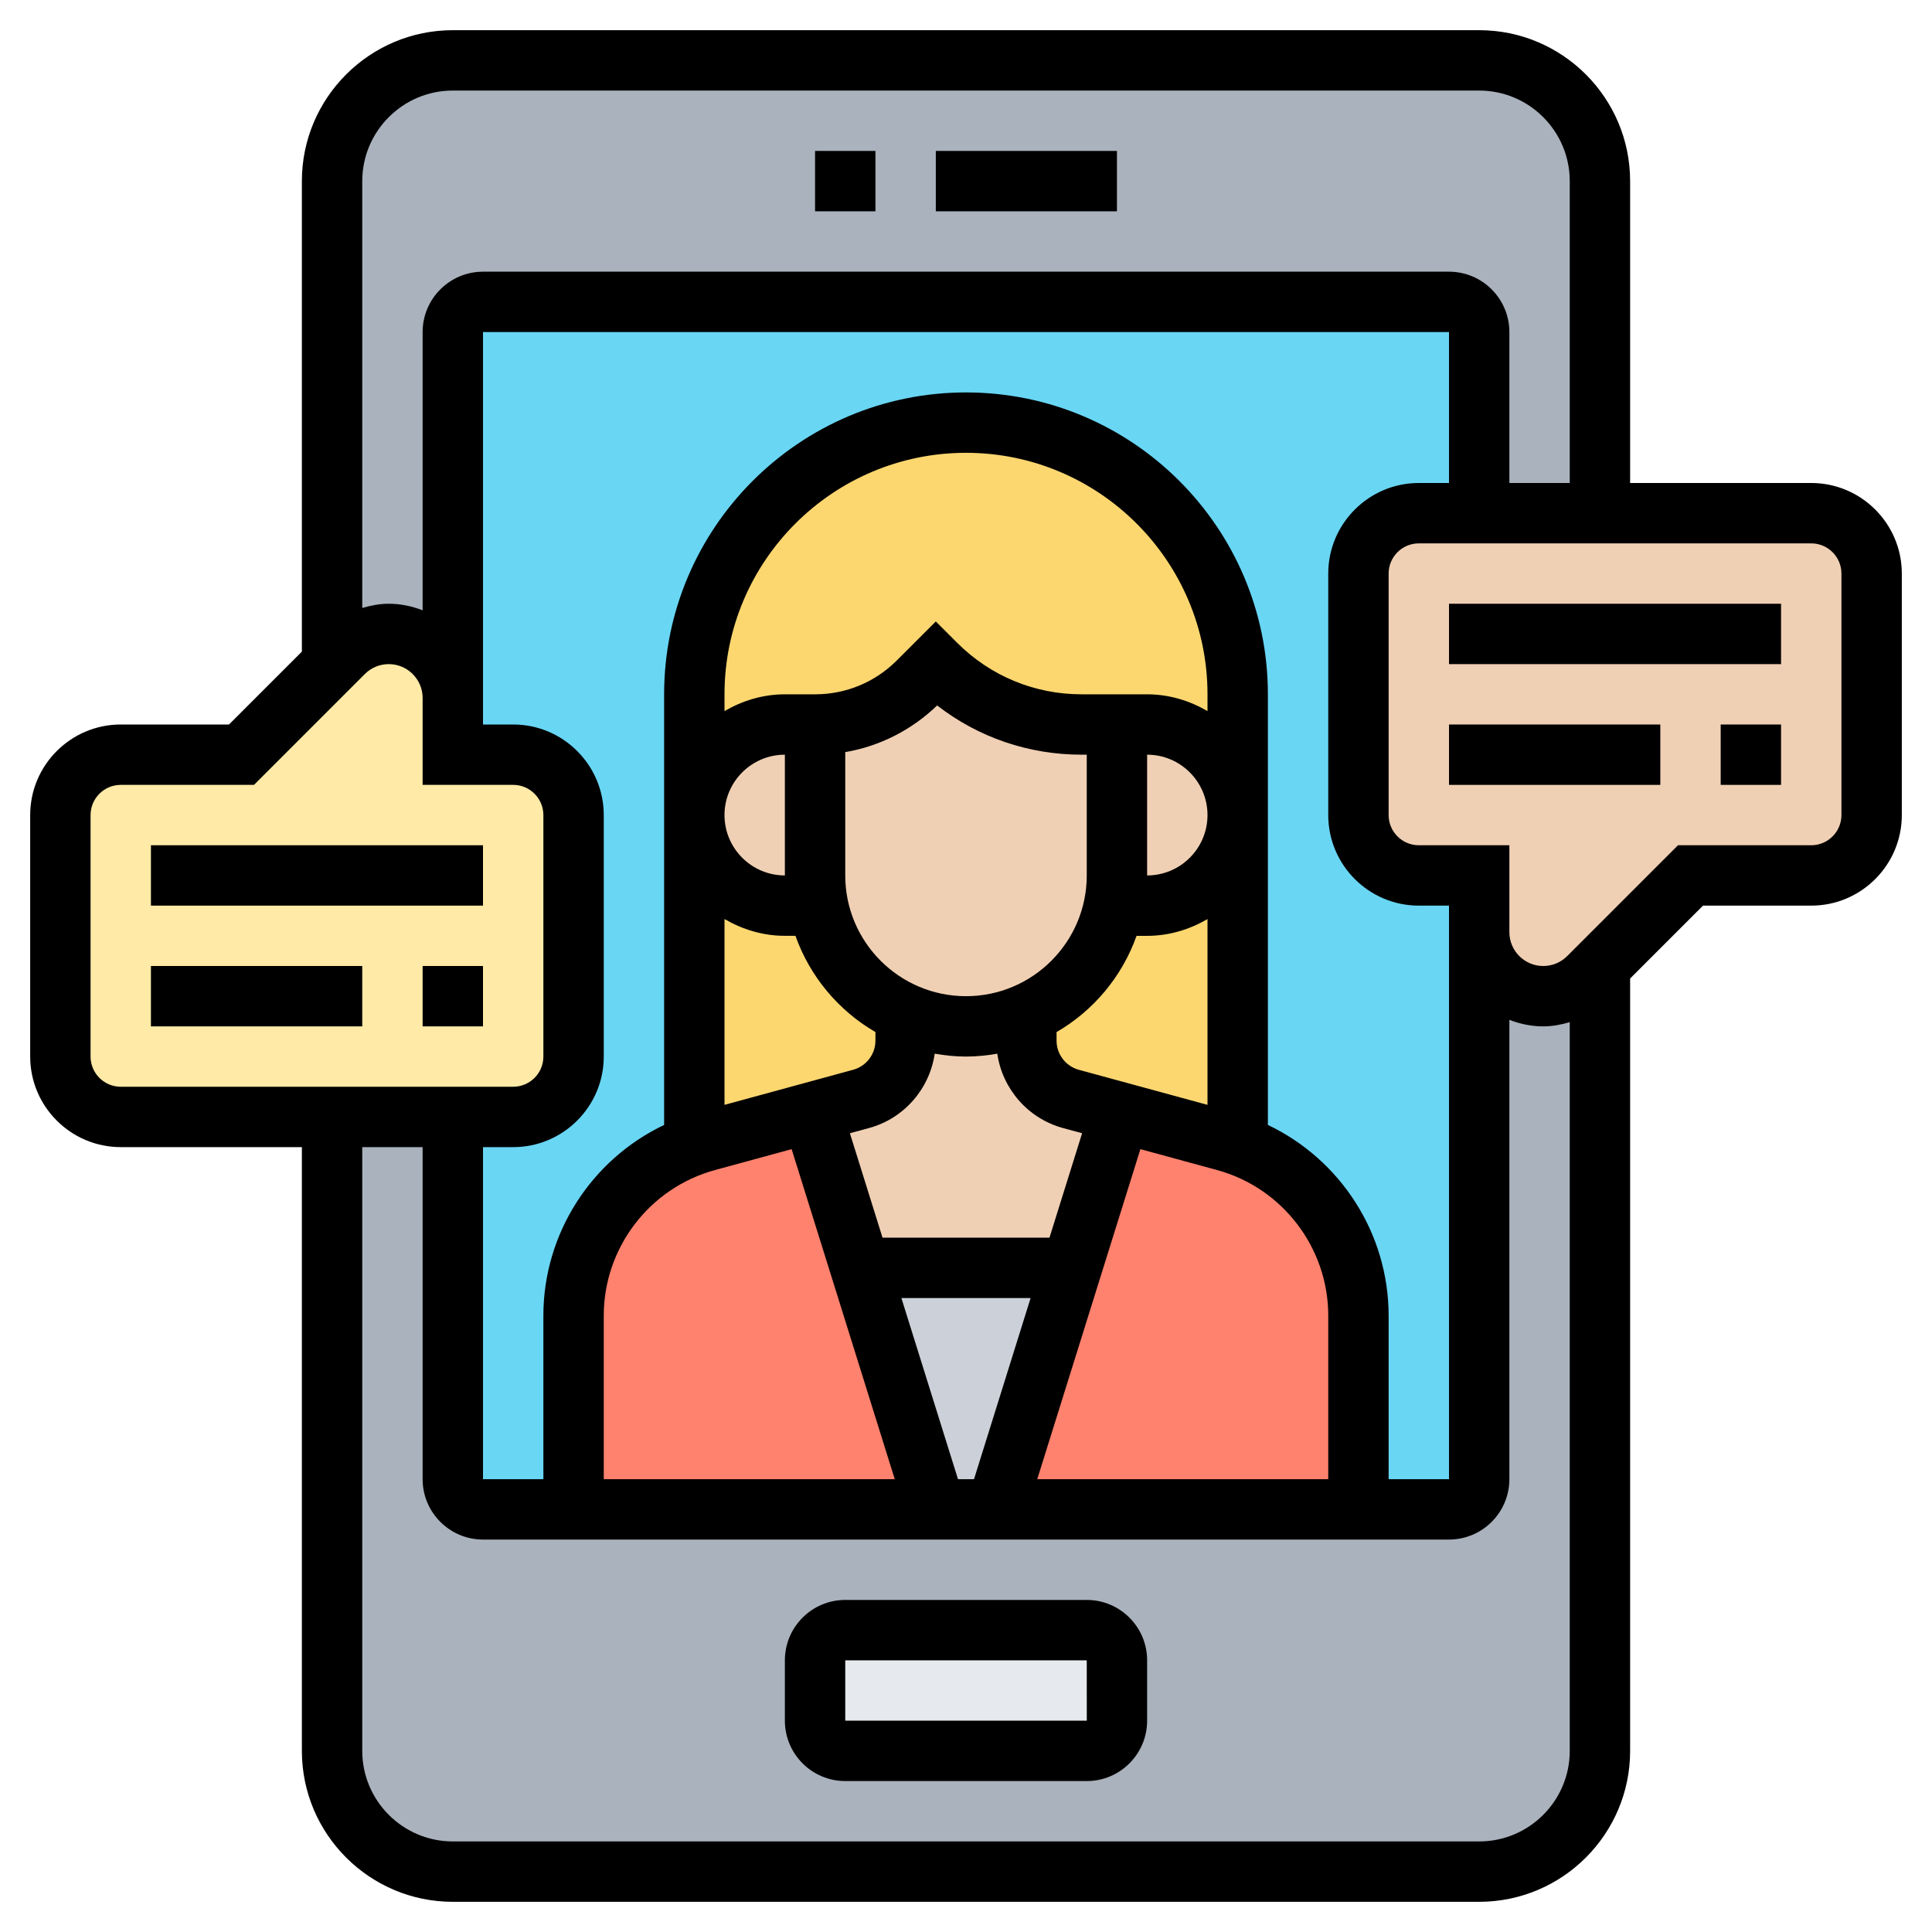
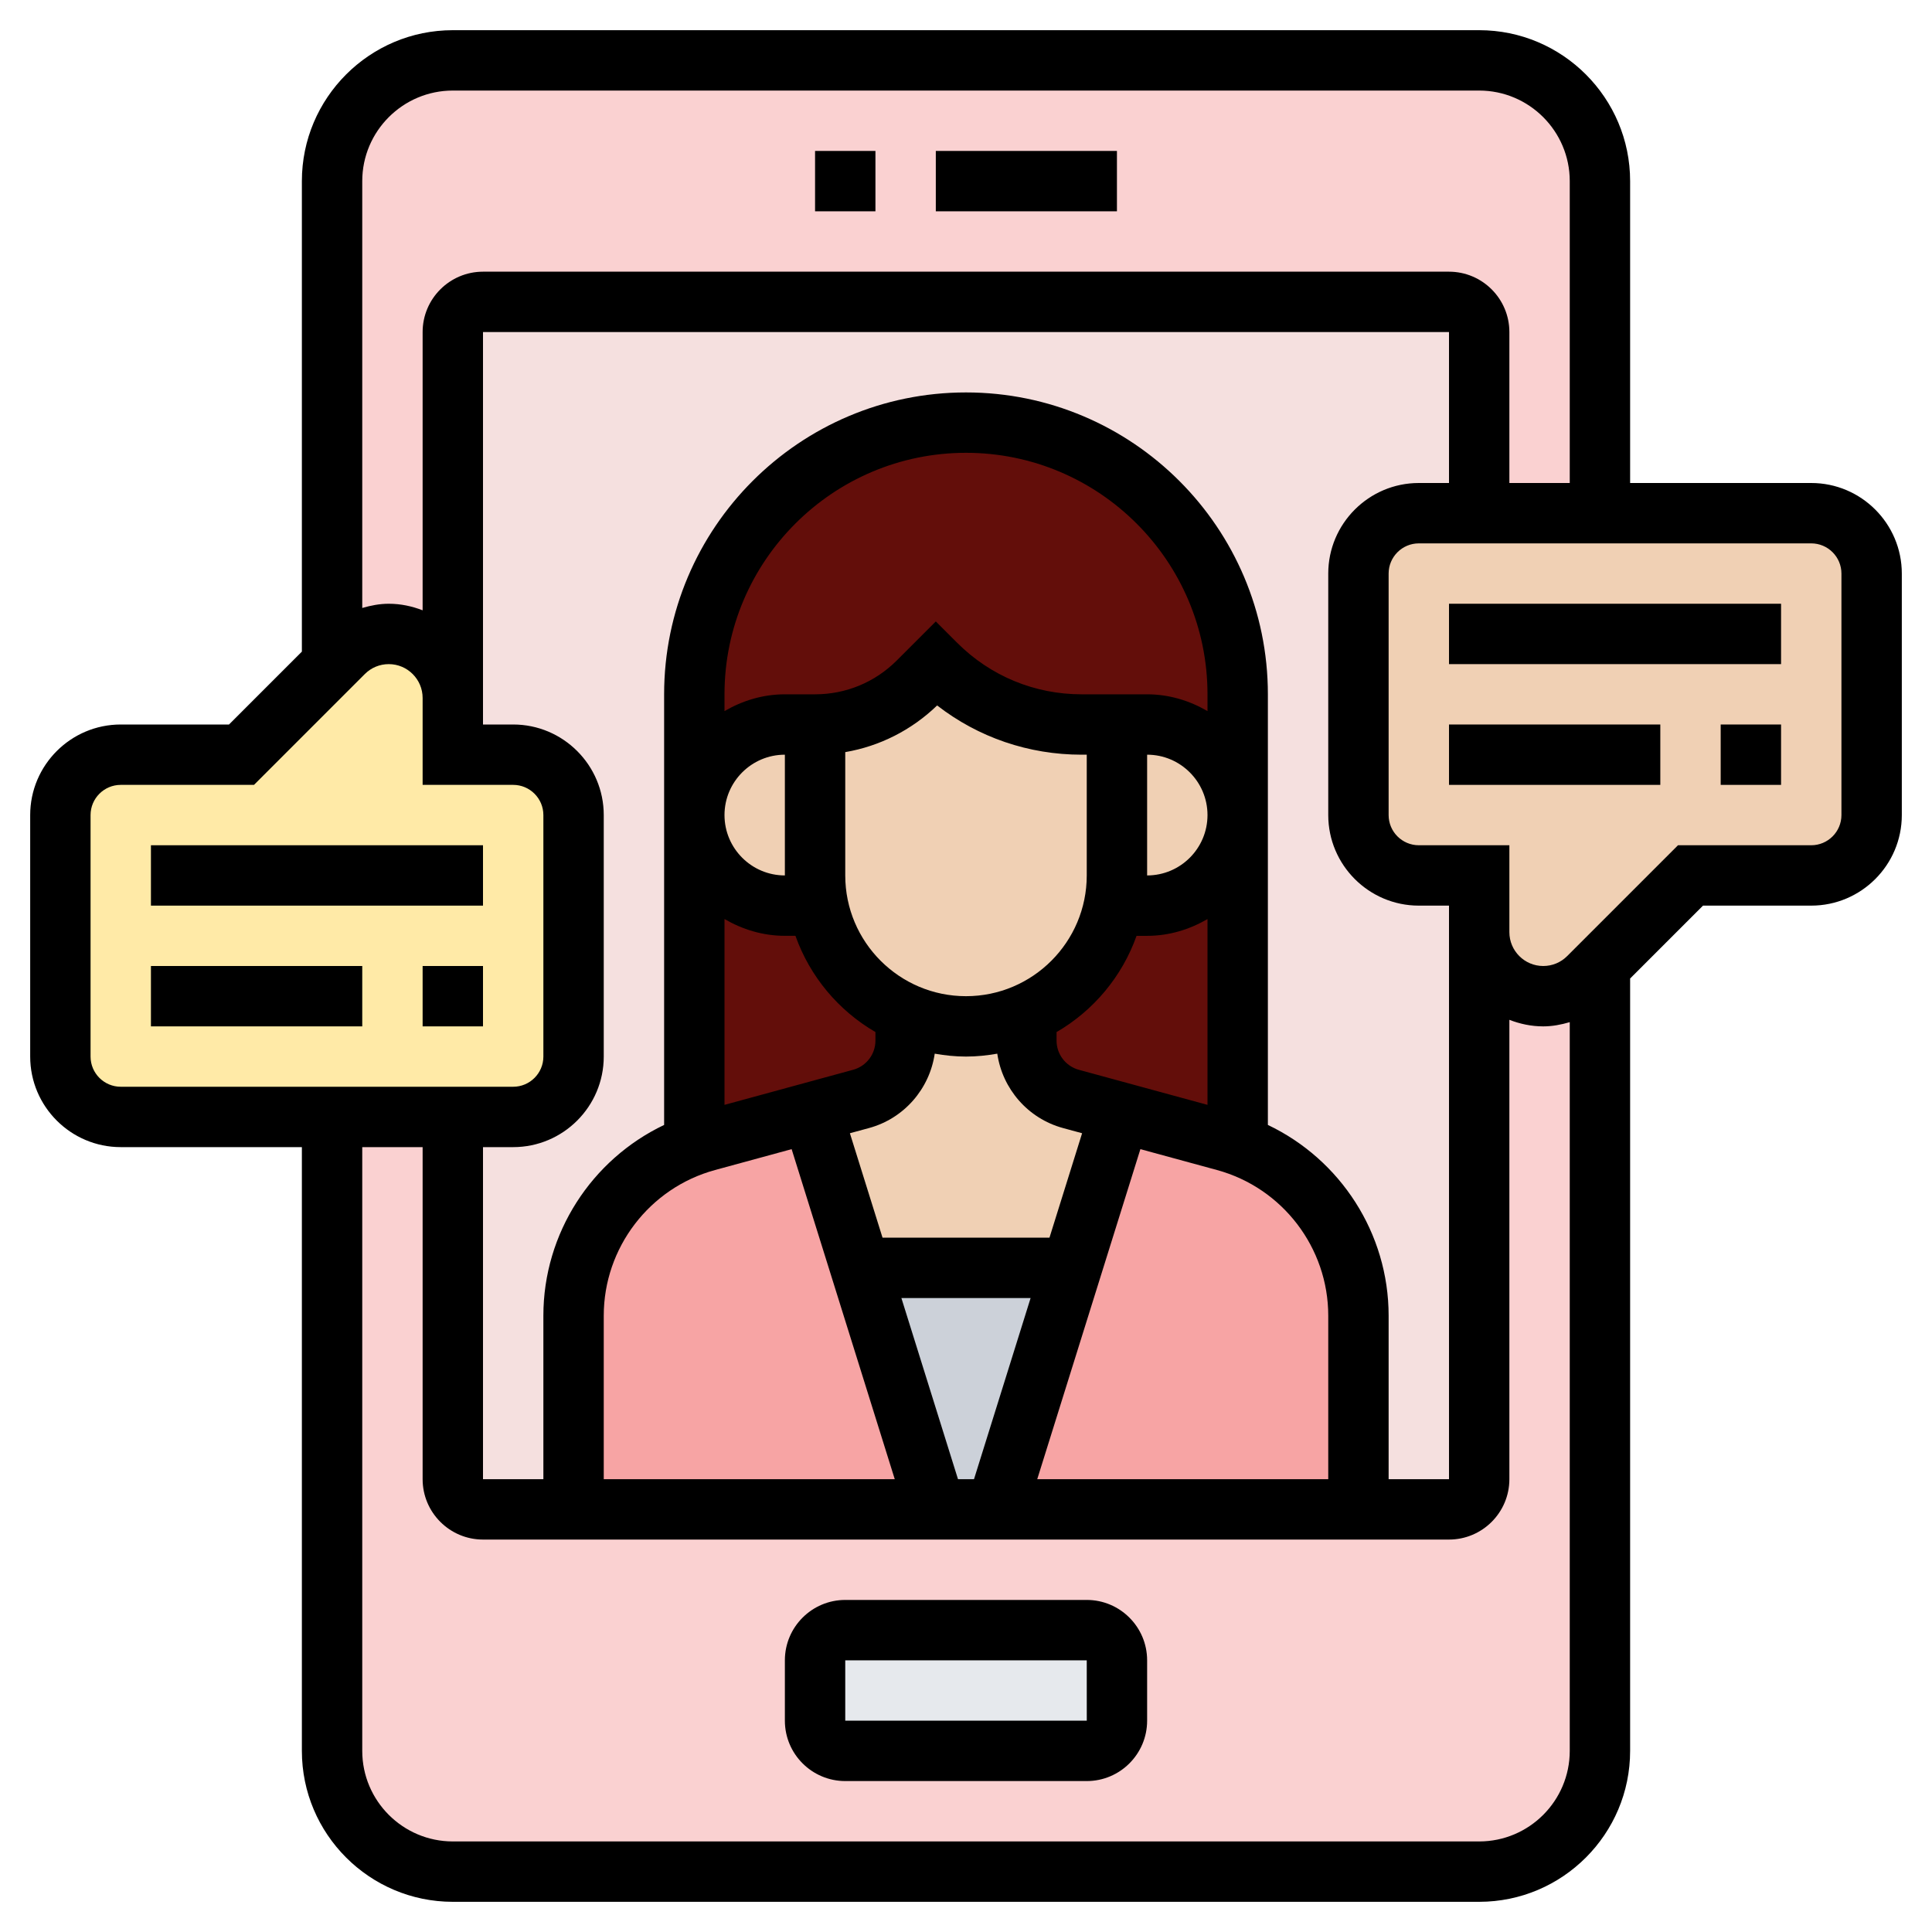
<svg xmlns="http://www.w3.org/2000/svg" id="Layer_5" enable-background="new 0 0 64 64" height="512" viewBox="0 0 64 64" width="512">
  <g>
    <g>
      <g>
-         <path d="m48 50h-32c-.552 0-1-.448-1-1v-38c0-.552.448-1 1-1h32c.552 0 1 .448 1 1v38c0 .552-.448 1-1 1z" fill="#69d6f4" />
+         <path d="m48 50h-32c-.552 0-1-.448-1-1v-38c0-.552.448-1 1-1h32c.552 0 1 .448 1 1v38c0 .552-.448 1-1 1z" fill="#f5e0df" />
      </g>
      <g>
-         <path d="m15 11v12.12c0-1.17-.95-2.12-2.12-2.12-.56 0-1.1.22-1.5.62l-.38.38v-16c0-2.21 1.79-4 4-4h34c2.21 0 4 1.79 4 4v11h-4v-6c0-.55-.45-1-1-1h-32c-.55 0-1 .45-1 1z" fill="#aab2bd" />
+         <path d="m15 11v12.12c0-1.17-.95-2.12-2.12-2.12-.56 0-1.1.22-1.5.62l-.38.38v-16c0-2.21 1.79-4 4-4h34c2.21 0 4 1.79 4 4v11h-4v-6c0-.55-.45-1-1-1h-32c-.55 0-1 .45-1 1z" fill="#fad1d1" />
      </g>
      <g>
-         <path d="m33 50h12 3c.55 0 1-.45 1-1v-18.12c0 1.17.95 2.12 2.12 2.12.56 0 1.1-.22 1.5-.62l.38-.38v26c0 2.21-1.79 4-4 4h-34c-2.21 0-4-1.79-4-4v-21h4v12c0 .55.45 1 1 1h3 12z" fill="#aab2bd" />
+         <path d="m33 50h12 3c.55 0 1-.45 1-1v-18.12c0 1.17.95 2.12 2.12 2.12.56 0 1.1-.22 1.5-.62l.38-.38v26c0 2.21-1.79 4-4 4h-34c-2.21 0-4-1.79-4-4v-21h4v12c0 .55.45 1 1 1h3 12z" fill="#fad1d1" />
      </g>
      <g>
        <path d="m37 55v2c0 .55-.45 1-1 1h-8c-.55 0-1-.45-1-1v-2c0-.55.45-1 1-1h8c.55 0 1 .45 1 1z" fill="#e6e9ed" />
      </g>
      <g>
-         <path d="m23 37.92c.14-.05.28-.09.42-.13l3.47-.94 1.61 5.15 2.5 8h-12v-6.42c0-2.55 1.62-4.81 4-5.66z" fill="#ff826e" />
+         <path d="m23 37.92c.14-.05.28-.09.42-.13l3.47-.94 1.61 5.15 2.5 8h-12v-6.42c0-2.55 1.62-4.81 4-5.66z" fill="#f7a4a4" />
      </g>
      <g>
-         <path d="m41 37.92c2.38.85 4 3.11 4 5.66v6.42h-12l2.5-8 1.61-5.15 3.47.94c.14.04.28.08.42.13z" fill="#ff826e" />
+         <path d="m41 37.92c2.38.85 4 3.11 4 5.66v6.42h-12l2.5-8 1.61-5.15 3.47.94c.14.04.28.08.42.13z" fill="#f7a4a4" />
      </g>
      <g>
        <path d="m35.5 42-2.5 8h-2l-2.5-8z" fill="#ccd1d9" />
      </g>
      <g>
-         <path d="m26 30h1.1c.33 1.61 1.43 2.94 2.9 3.58v.01.88c0 .9-.6 1.69-1.47 1.93l-1.64.45-3.47.94c-.14.04-.28.08-.42.13v-10.92c0 1.66 1.34 3 3 3z" fill="#fcd770" />
+         <path d="m26 30h1.1c.33 1.61 1.43 2.94 2.9 3.58v.01.88c0 .9-.6 1.69-1.47 1.93l-1.64.45-3.47.94c-.14.04-.28.08-.42.13v-10.92c0 1.66 1.34 3 3 3z" fill="#630e0a" />
      </g>
      <g>
-         <path d="m41 27v10.92c-.14-.05-.28-.09-.42-.13l-3.47-.94-1.64-.45c-.87-.24-1.47-1.03-1.47-1.93v-.88-.01c.58-.25 1.1-.6 1.54-1.04.68-.68 1.16-1.56 1.36-2.54h1.1c1.66 0 3-1.34 3-3z" fill="#fcd770" />
+         <path d="m41 27v10.92c-.14-.05-.28-.09-.42-.13l-3.47-.94-1.64-.45c-.87-.24-1.47-1.03-1.47-1.93v-.88-.01c.58-.25 1.1-.6 1.54-1.04.68-.68 1.16-1.56 1.36-2.54h1.1c1.66 0 3-1.34 3-3z" fill="#630e0a" />
      </g>
      <g>
-         <path d="m41 23v4c0-1.66-1.34-3-3-3h-1-1.17c-1.81 0-3.55-.72-4.83-2l-.59.59c-.9.9-2.13 1.41-3.41 1.41h-1c-1.66 0-3 1.34-3 3v-4c0-4.97 4.03-9 9-9 2.48 0 4.74 1.01 6.36 2.64 1.63 1.62 2.64 3.88 2.64 6.36z" fill="#fcd770" />
+         <path d="m41 23v4c0-1.66-1.34-3-3-3h-1-1.17c-1.81 0-3.55-.72-4.83-2l-.59.59c-.9.9-2.13 1.41-3.41 1.41h-1c-1.66 0-3 1.34-3 3v-4c0-4.97 4.03-9 9-9 2.48 0 4.74 1.01 6.36 2.64 1.63 1.62 2.64 3.88 2.64 6.36z" fill="#630e0a" />
      </g>
      <g>
        <path d="m35.47 36.4 1.64.45-1.61 5.15h-7l-1.61-5.15 1.64-.45c.87-.24 1.47-1.03 1.47-1.93v-.88c.61.26 1.29.41 2 .41s1.39-.15 2-.41v.88c0 .9.6 1.69 1.47 1.93z" fill="#f0d0b4" />
      </g>
      <g>
        <path d="m38 24c1.66 0 3 1.34 3 3s-1.34 3-3 3h-1.1c.07-.32.1-.66.1-1v-5z" fill="#f0d0b4" />
      </g>
      <g>
        <path d="m37 24v5c0 .34-.03.68-.1 1-.2.98-.68 1.86-1.36 2.54-.44.44-.96.79-1.54 1.04v.01c-.61.26-1.29.41-2 .41s-1.39-.15-2-.41v-.01c-1.47-.64-2.57-1.97-2.9-3.58-.07-.32-.1-.66-.1-1v-5c1.28 0 2.51-.51 3.41-1.41l.59-.59c1.28 1.28 3.02 2 4.83 2z" fill="#f0d0b4" />
      </g>
      <g>
        <path d="m27 24v5c0 .34.03.68.1 1h-1.1c-1.66 0-3-1.34-3-3s1.34-3 3-3z" fill="#f0d0b4" />
      </g>
      <g>
        <path d="m19 27v8c0 1.1-.9 2-2 2h-2-4-7c-1.1 0-2-.9-2-2v-8c0-1.1.9-2 2-2h4l3-3 .38-.38c.4-.4.94-.62 1.5-.62 1.17 0 2.12.95 2.12 2.12v1.88h2c1.1 0 2 .9 2 2z" fill="#ffeaa7" />
      </g>
      <g>
        <path d="m62 19v8c0 1.1-.9 2-2 2h-4l-3 3-.38.38c-.4.4-.94.62-1.5.62-1.17 0-2.12-.95-2.12-2.12v-1.88h-2c-1.1 0-2-.9-2-2v-8c0-1.1.9-2 2-2h2 4 7c1.1 0 2 .9 2 2z" fill="#f0d0b4" />
      </g>
    </g>
    <g>
      <path d="m36 53h-8c-1.103 0-2 .897-2 2v2c0 1.103.897 2 2 2h8c1.103 0 2-.897 2-2v-2c0-1.103-.897-2-2-2zm-8 4v-2h8l.001 2z" />
      <path d="m27 5h2v2h-2z" />
      <path d="m31 5h6v2h-6z" />
      <path d="m60 16h-6v-10c0-2.757-2.243-5-5-5h-34c-2.757 0-5 2.243-5 5v15.586l-2.414 2.414h-3.586c-1.654 0-3 1.346-3 3v8c0 1.654 1.346 3 3 3h6v20c0 2.757 2.243 5 5 5h34c2.757 0 5-2.243 5-5v-25.586l2.414-2.414h3.586c1.654 0 3-1.346 3-3v-8c0-1.654-1.346-3-3-3zm-45-13h34c1.654 0 3 1.346 3 3v10h-2v-5c0-1.103-.897-2-2-2h-32c-1.103 0-2 .897-2 2v9.217c-.349-.135-.725-.217-1.121-.217-.304 0-.596.057-.879.14v-14.14c0-1.654 1.346-3 3-3zm32 27h1v.879 18.121h-2v-5.417c0-2.729-1.597-5.175-4-6.318v-14.265c0-5.514-4.486-10-10-10s-10 4.486-10 10v14.265c-2.403 1.144-4 3.589-4 6.318v5.417h-2v-11h1c1.654 0 3-1.346 3-3v-8c0-1.654-1.346-3-3-3h-1v-.879-12.121h32v5h-1c-1.654 0-3 1.346-3 3v8c0 1.654 1.346 3 3 3zm-12.235 11h-5.53l-1.081-3.46.636-.173c1.16-.317 2.004-1.298 2.174-2.463.337.059.682.096 1.036.096s.699-.037 1.036-.096c.17 1.165 1.014 2.146 2.174 2.463l.636.173zm-8.765-12c-1.103 0-2-.897-2-2s.897-2 2-2zm0 2h.35c.48 1.351 1.427 2.478 2.65 3.188v.284c0 .45-.303.847-.737.965l-4.263 1.163v-6.156c.591.344 1.268.556 2 .556zm6 2c-2.206 0-4-1.794-4-4v-4.085c1.142-.196 2.195-.728 3.044-1.546 1.364 1.058 3.031 1.631 4.785 1.631h.171v4c0 2.206-1.794 4-4 4zm3.737 2.438c-.434-.119-.737-.515-.737-.965v-.284c1.223-.71 2.17-1.838 2.65-3.188h.35c.732 0 1.409-.212 2-.556v6.155zm2.263-10.438c1.103 0 2 .897 2 2s-.897 2-2 2zm2-1.444c-.591-.344-1.268-.556-2-.556h-1-1.171c-1.557 0-3.021-.606-4.122-1.707l-.707-.707-1.293 1.293c-.723.723-1.685 1.121-2.707 1.121h-1c-.732 0-1.409.212-2 .556v-.556c0-4.411 3.589-8 8-8s8 3.589 8 8zm-16.315 15.203 2.539-.692 3.416 10.933h-9.64v-5.417c0-2.249 1.515-4.232 3.685-4.824zm8.05 10.241-1.875-6h4.28l-1.875 6zm6.042-10.933 2.539.692c2.169.592 3.684 2.575 3.684 4.824v5.417h-9.64zm-34.777-3.067v-8c0-.552.449-1 1-1h4.414l3.672-3.672c.212-.212.493-.328.793-.328.618 0 1.121.503 1.121 1.121v1.879 1h3c.551 0 1 .448 1 1v8c0 .552-.449 1-1 1h-13c-.551 0-1-.448-1-1zm46 26h-34c-1.654 0-3-1.346-3-3v-20h2v11c0 1.103.897 2 2 2h32c1.103 0 2-.897 2-2v-15.217c.349.135.725.217 1.121.217.304 0 .596-.057.879-.14v24.14c0 1.654-1.346 3-3 3zm12-34c0 .552-.449 1-1 1h-4.414l-3.672 3.672c-.212.212-.493.328-.793.328-.618 0-1.121-.503-1.121-1.121v-1.879-1h-3c-.551 0-1-.448-1-1v-8c0-.552.449-1 1-1h13c.551 0 1 .448 1 1z" />
      <path d="m48 20h11v2h-11z" />
      <path d="m57 24h2v2h-2z" />
      <path d="m48 24h7v2h-7z" />
      <path d="m5 32h7v2h-7z" />
      <path d="m14 32h2v2h-2z" />
      <path d="m5 28h11v2h-11z" />
    </g>
  </g>
</svg>
